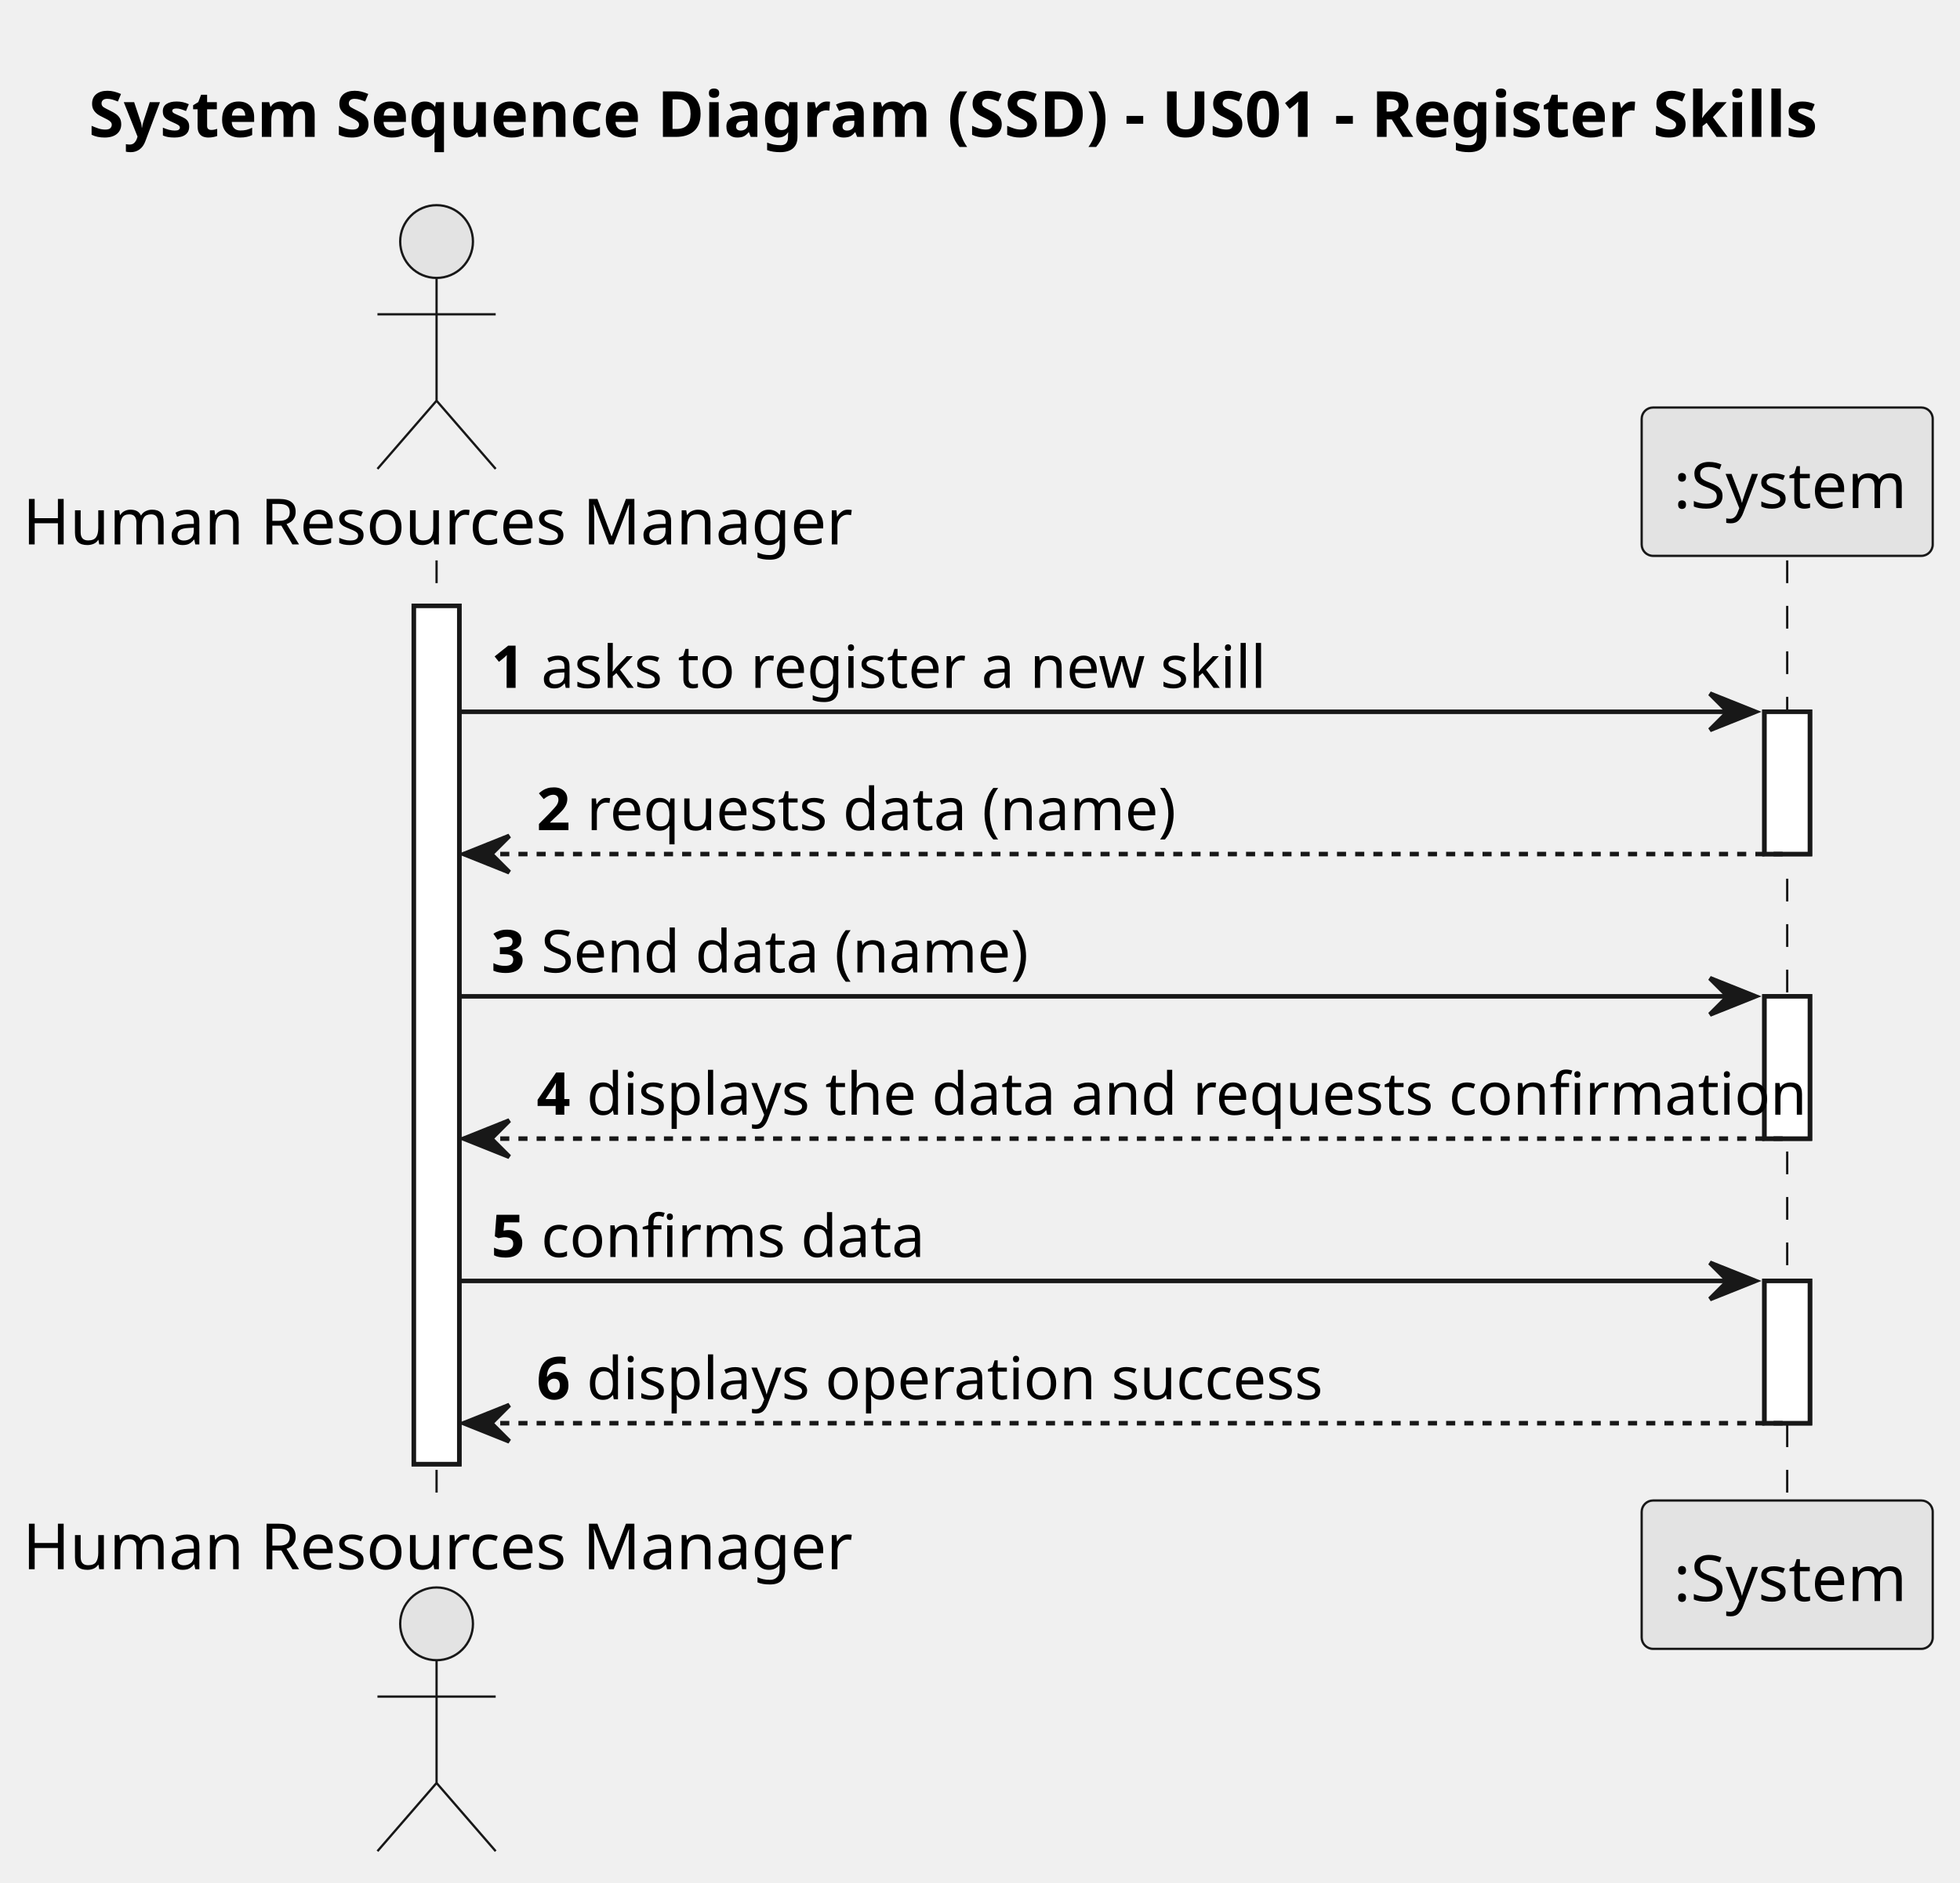
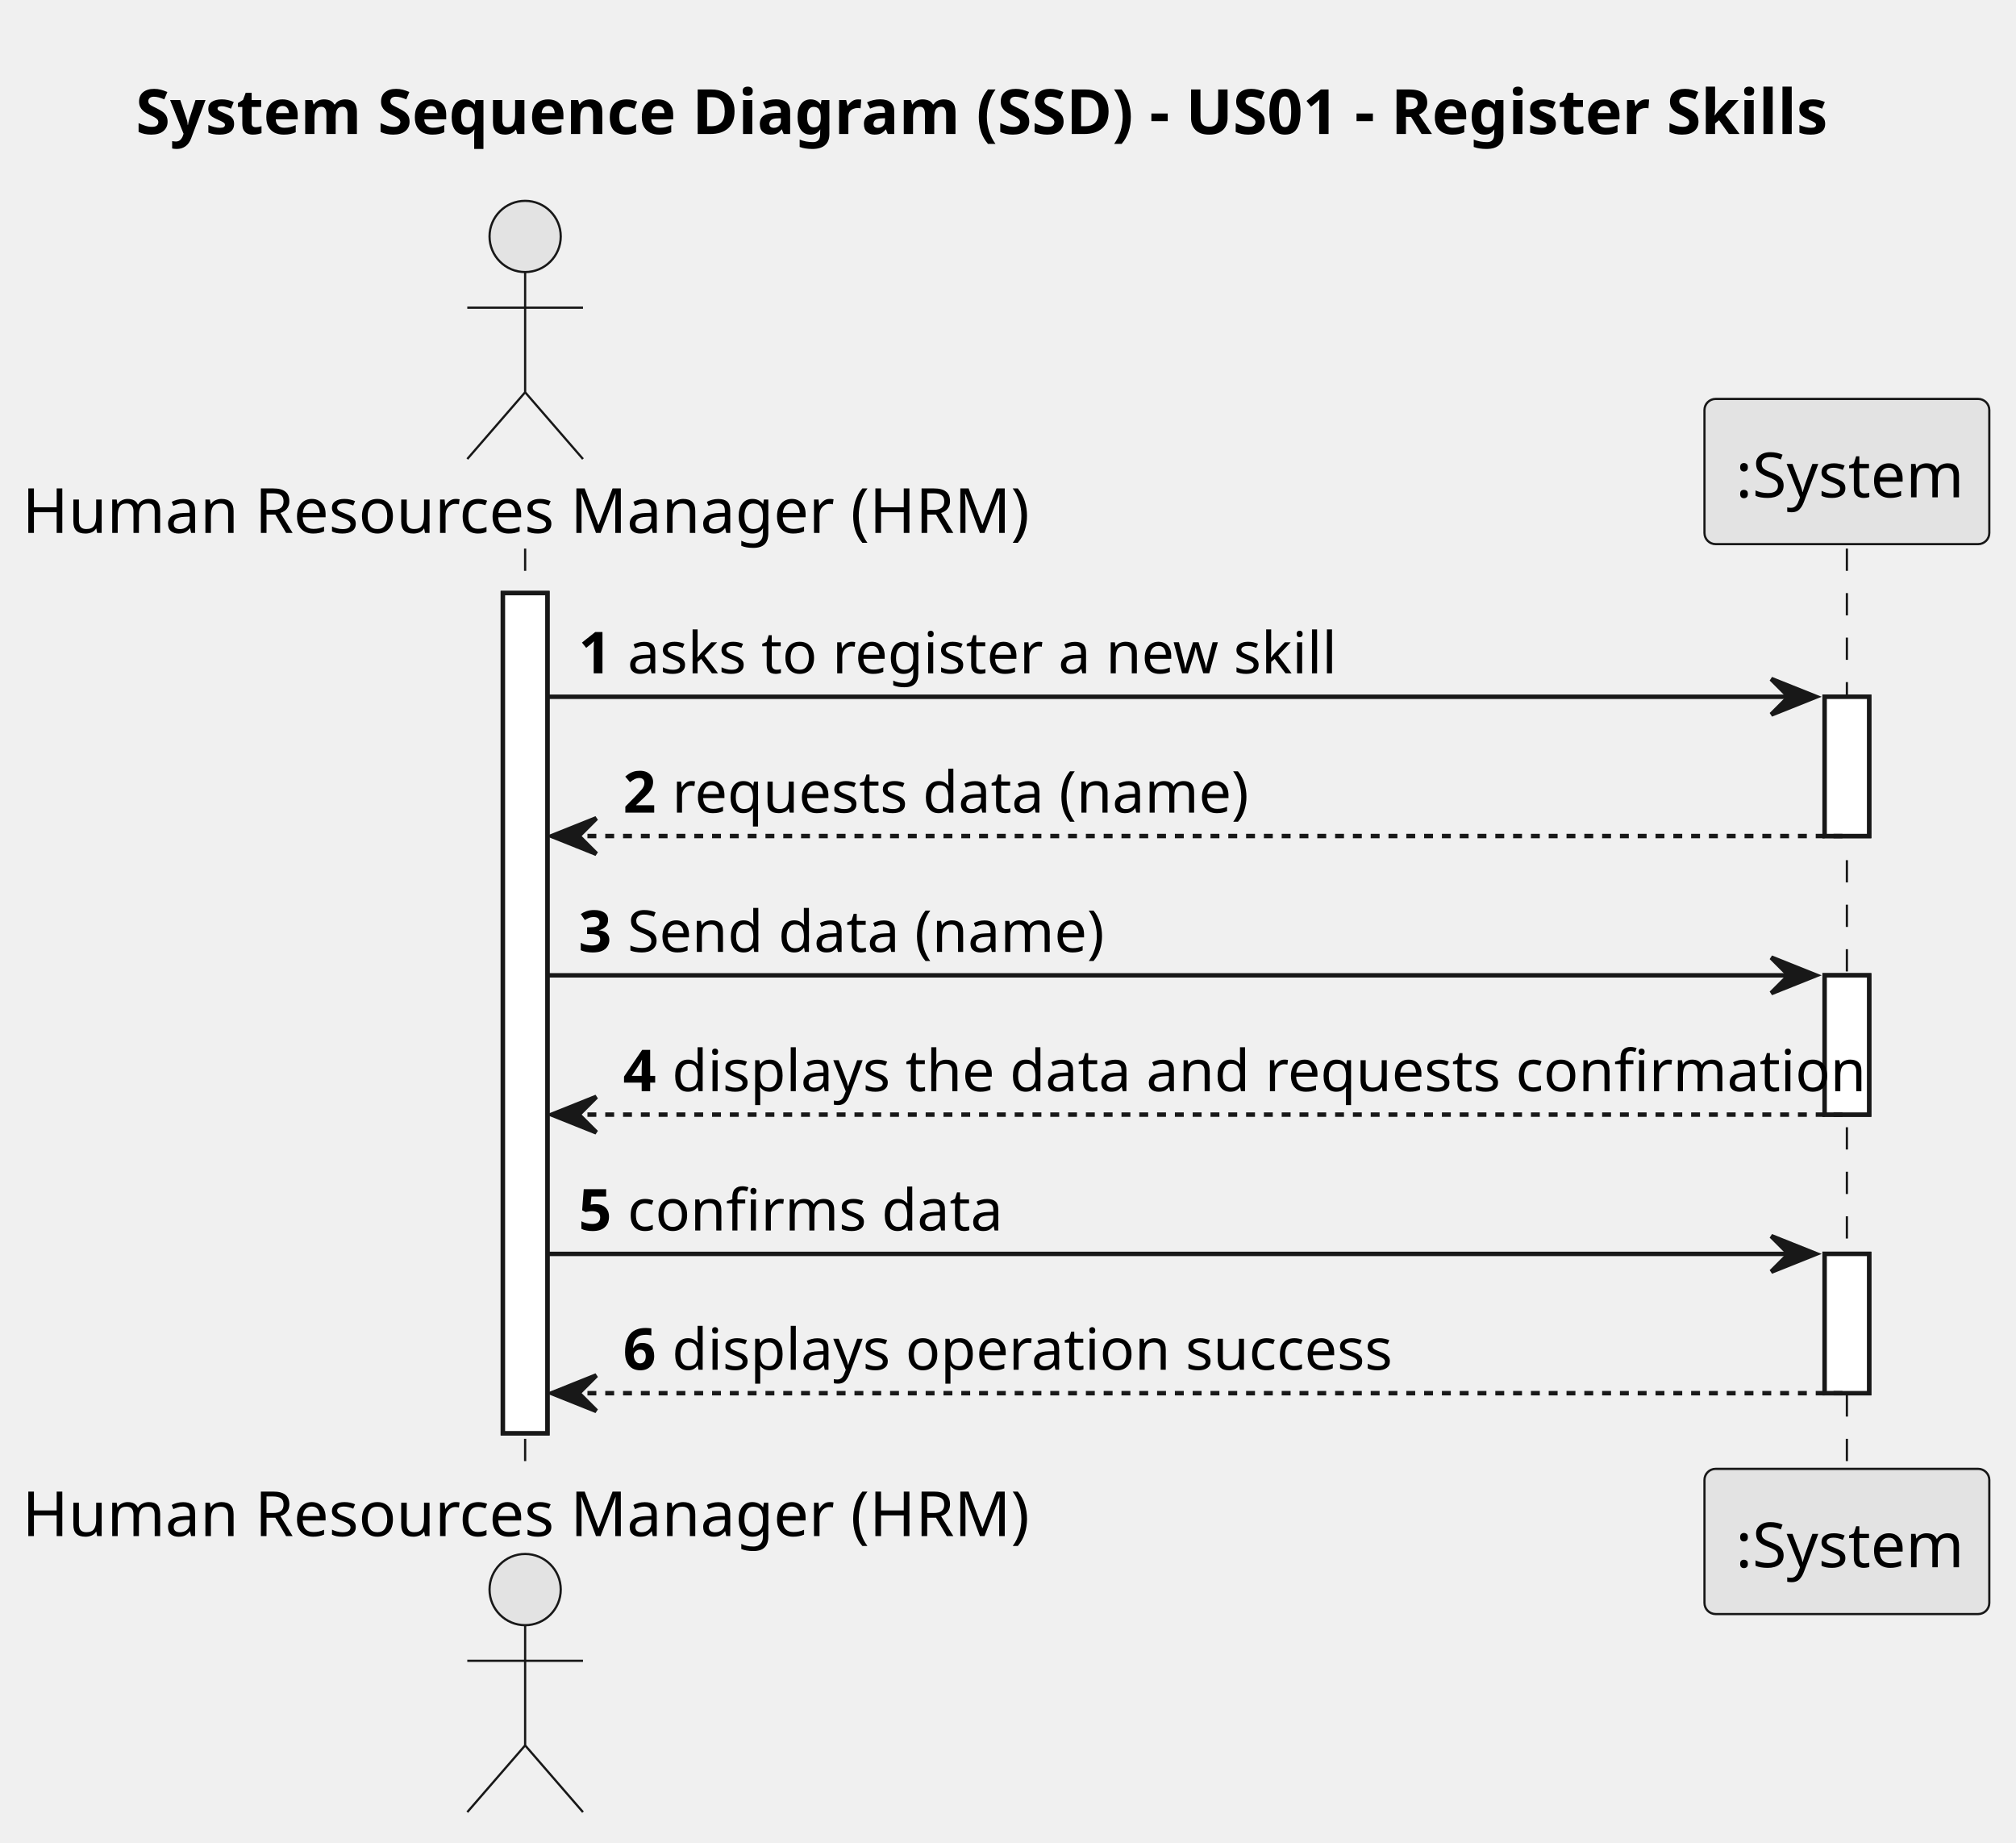
- <svg xmlns="http://www.w3.org/2000/svg" contentStyleType="text/css" height="414px" preserveAspectRatio="none" style="width:431px;height:414px;background:#FFFFFF;" version="1.1" viewBox="0 0 431 414" width="431px" zoomAndPan="magnify">
+ <svg xmlns="http://www.w3.org/2000/svg" contentStyleType="text/css" height="414px" preserveAspectRatio="none" style="width:453px;height:414px;background:#FFFFFF;" version="1.1" viewBox="0 0 453 414" width="453px" zoomAndPan="magnify">
  <defs />
  <g>
-     <text fill="#000000" font-family="sans-serif" font-size="14" font-weight="bold" lengthAdjust="spacing" textLength="390" x="19.5" y="30.107">System Sequence Diagram (SSD) - US01 - Register Skills</text>
-     <rect fill="#FFFFFF" height="188.746" style="stroke:#181818;stroke-width:1.0;" width="10" x="91" y="133.242" />
-     <rect fill="#FFFFFF" height="31.291" style="stroke:#181818;stroke-width:1.0;" width="10" x="388" y="156.533" />
-     <rect fill="#FFFFFF" height="31.291" style="stroke:#181818;stroke-width:1.0;" width="10" x="388" y="219.115" />
-     <rect fill="#FFFFFF" height="31.291" style="stroke:#181818;stroke-width:1.0;" width="10" x="388" y="281.697" />
-     <line style="stroke:#181818;stroke-width:0.5;stroke-dasharray:5.0,5.0;" x1="96" x2="96" y1="123.242" y2="330.988" />
-     <line style="stroke:#181818;stroke-width:0.5;stroke-dasharray:5.0,5.0;" x1="393" x2="393" y1="123.242" y2="330.988" />
-     <text fill="#000000" font-family="sans-serif" font-size="14" lengthAdjust="spacing" textLength="176" x="5" y="119.728">Human Resources Manager</text>
-     <ellipse cx="96" cy="53.121" fill="#E3E3E3" rx="8" ry="8" style="stroke:#181818;stroke-width:0.5;" />
-     <path d="M96,61.121 L96,88.121 M83,69.121 L109,69.121 M96,88.121 L83,103.121 M96,88.121 L109,103.121 " fill="none" style="stroke:#181818;stroke-width:0.5;" />
-     <text fill="#000000" font-family="sans-serif" font-size="14" lengthAdjust="spacing" textLength="176" x="5" y="345.096">Human Resources Manager</text>
-     <ellipse cx="96" cy="357.109" fill="#E3E3E3" rx="8" ry="8" style="stroke:#181818;stroke-width:0.5;" />
-     <path d="M96,365.109 L96,392.109 M83,373.109 L109,373.109 M96,392.109 L83,407.109 M96,392.109 L109,407.109 " fill="none" style="stroke:#181818;stroke-width:0.5;" />
-     <rect fill="#E3E3E3" height="32.621" rx="2.5" ry="2.5" style="stroke:#181818;stroke-width:0.5;" width="64" x="361" y="89.621" />
-     <text fill="#000000" font-family="sans-serif" font-size="14" lengthAdjust="spacing" textLength="50" x="368" y="111.728">:System</text>
-     <rect fill="#E3E3E3" height="32.621" rx="2.5" ry="2.5" style="stroke:#181818;stroke-width:0.5;" width="64" x="361" y="329.988" />
-     <text fill="#000000" font-family="sans-serif" font-size="14" lengthAdjust="spacing" textLength="50" x="368" y="352.096">:System</text>
-     <rect fill="#FFFFFF" height="188.746" style="stroke:#181818;stroke-width:1.0;" width="10" x="91" y="133.242" />
-     <rect fill="#FFFFFF" height="31.291" style="stroke:#181818;stroke-width:1.0;" width="10" x="388" y="156.533" />
-     <rect fill="#FFFFFF" height="31.291" style="stroke:#181818;stroke-width:1.0;" width="10" x="388" y="219.115" />
-     <rect fill="#FFFFFF" height="31.291" style="stroke:#181818;stroke-width:1.0;" width="10" x="388" y="281.697" />
-     <polygon fill="#181818" points="376,152.533,386,156.533,376,160.533,380,156.533" style="stroke:#181818;stroke-width:1.0;" />
-     <line style="stroke:#181818;stroke-width:1.0;" x1="101" x2="382" y1="156.533" y2="156.533" />
-     <text fill="#000000" font-family="sans-serif" font-size="13" font-weight="bold" lengthAdjust="spacing" textLength="7" x="108" y="151.27">1</text>
-     <text fill="#000000" font-family="sans-serif" font-size="13" lengthAdjust="spacing" textLength="155" x="119" y="151.27">asks to register a new skill</text>
-     <polygon fill="#181818" points="112,183.824,102,187.824,112,191.824,108,187.824" style="stroke:#181818;stroke-width:1.0;" />
-     <line style="stroke:#181818;stroke-width:1.0;stroke-dasharray:2.0,2.0;" x1="106" x2="392" y1="187.824" y2="187.824" />
-     <text fill="#000000" font-family="sans-serif" font-size="13" font-weight="bold" lengthAdjust="spacing" textLength="7" x="118" y="182.561">2</text>
-     <text fill="#000000" font-family="sans-serif" font-size="13" lengthAdjust="spacing" textLength="123" x="129" y="182.561">requests data (name)</text>
-     <polygon fill="#181818" points="376,215.115,386,219.115,376,223.115,380,219.115" style="stroke:#181818;stroke-width:1.0;" />
-     <line style="stroke:#181818;stroke-width:1.0;" x1="101" x2="382" y1="219.115" y2="219.115" />
-     <text fill="#000000" font-family="sans-serif" font-size="13" font-weight="bold" lengthAdjust="spacing" textLength="7" x="108" y="213.852">3</text>
-     <text fill="#000000" font-family="sans-serif" font-size="13" lengthAdjust="spacing" textLength="103" x="119" y="213.852">Send data (name)</text>
-     <polygon fill="#181818" points="112,246.406,102,250.406,112,254.406,108,250.406" style="stroke:#181818;stroke-width:1.0;" />
-     <line style="stroke:#181818;stroke-width:1.0;stroke-dasharray:2.0,2.0;" x1="106" x2="392" y1="250.406" y2="250.406" />
-     <text fill="#000000" font-family="sans-serif" font-size="13" font-weight="bold" lengthAdjust="spacing" textLength="7" x="118" y="245.144">4</text>
-     <text fill="#000000" font-family="sans-serif" font-size="13" lengthAdjust="spacing" textLength="252" x="129" y="245.144">displays the data and requests confirmation</text>
-     <polygon fill="#181818" points="376,277.697,386,281.697,376,285.697,380,281.697" style="stroke:#181818;stroke-width:1.0;" />
-     <line style="stroke:#181818;stroke-width:1.0;" x1="101" x2="382" y1="281.697" y2="281.697" />
-     <text fill="#000000" font-family="sans-serif" font-size="13" font-weight="bold" lengthAdjust="spacing" textLength="7" x="108" y="276.435">5</text>
-     <text fill="#000000" font-family="sans-serif" font-size="13" lengthAdjust="spacing" textLength="78" x="119" y="276.435">confirms data</text>
-     <polygon fill="#181818" points="112,308.988,102,312.988,112,316.988,108,312.988" style="stroke:#181818;stroke-width:1.0;" />
-     <line style="stroke:#181818;stroke-width:1.0;stroke-dasharray:2.0,2.0;" x1="106" x2="392" y1="312.988" y2="312.988" />
-     <text fill="#000000" font-family="sans-serif" font-size="13" font-weight="bold" lengthAdjust="spacing" textLength="7" x="118" y="307.726">6</text>
-     <text fill="#000000" font-family="sans-serif" font-size="13" lengthAdjust="spacing" textLength="158" x="129" y="307.726">displays operation success</text>
+     <text fill="#000000" font-family="sans-serif" font-size="14" font-weight="bold" lengthAdjust="spacing" textLength="390" x="30.5" y="30.107">System Sequence Diagram (SSD) - US01 - Register Skills</text>
+     <rect fill="#FFFFFF" height="188.746" style="stroke:#181818;stroke-width:1.0;" width="10" x="113" y="133.242" />
+     <rect fill="#FFFFFF" height="31.291" style="stroke:#181818;stroke-width:1.0;" width="10" x="410" y="156.533" />
+     <rect fill="#FFFFFF" height="31.291" style="stroke:#181818;stroke-width:1.0;" width="10" x="410" y="219.115" />
+     <rect fill="#FFFFFF" height="31.291" style="stroke:#181818;stroke-width:1.0;" width="10" x="410" y="281.697" />
+     <line style="stroke:#181818;stroke-width:0.5;stroke-dasharray:5.0,5.0;" x1="118" x2="118" y1="123.242" y2="330.988" />
+     <line style="stroke:#181818;stroke-width:0.5;stroke-dasharray:5.0,5.0;" x1="415" x2="415" y1="123.242" y2="330.988" />
+     <text fill="#000000" font-family="sans-serif" font-size="14" lengthAdjust="spacing" textLength="220" x="5" y="119.728">Human Resources Manager (HRM)</text>
+     <ellipse cx="118" cy="53.121" fill="#E3E3E3" rx="8" ry="8" style="stroke:#181818;stroke-width:0.5;" />
+     <path d="M118,61.121 L118,88.121 M105,69.121 L131,69.121 M118,88.121 L105,103.121 M118,88.121 L131,103.121 " fill="none" style="stroke:#181818;stroke-width:0.5;" />
+     <text fill="#000000" font-family="sans-serif" font-size="14" lengthAdjust="spacing" textLength="220" x="5" y="345.096">Human Resources Manager (HRM)</text>
+     <ellipse cx="118" cy="357.109" fill="#E3E3E3" rx="8" ry="8" style="stroke:#181818;stroke-width:0.5;" />
+     <path d="M118,365.109 L118,392.109 M105,373.109 L131,373.109 M118,392.109 L105,407.109 M118,392.109 L131,407.109 " fill="none" style="stroke:#181818;stroke-width:0.5;" />
+     <rect fill="#E3E3E3" height="32.621" rx="2.5" ry="2.5" style="stroke:#181818;stroke-width:0.5;" width="64" x="383" y="89.621" />
+     <text fill="#000000" font-family="sans-serif" font-size="14" lengthAdjust="spacing" textLength="50" x="390" y="111.728">:System</text>
+     <rect fill="#E3E3E3" height="32.621" rx="2.5" ry="2.5" style="stroke:#181818;stroke-width:0.5;" width="64" x="383" y="329.988" />
+     <text fill="#000000" font-family="sans-serif" font-size="14" lengthAdjust="spacing" textLength="50" x="390" y="352.096">:System</text>
+     <rect fill="#FFFFFF" height="188.746" style="stroke:#181818;stroke-width:1.0;" width="10" x="113" y="133.242" />
+     <rect fill="#FFFFFF" height="31.291" style="stroke:#181818;stroke-width:1.0;" width="10" x="410" y="156.533" />
+     <rect fill="#FFFFFF" height="31.291" style="stroke:#181818;stroke-width:1.0;" width="10" x="410" y="219.115" />
+     <rect fill="#FFFFFF" height="31.291" style="stroke:#181818;stroke-width:1.0;" width="10" x="410" y="281.697" />
+     <polygon fill="#181818" points="398,152.533,408,156.533,398,160.533,402,156.533" style="stroke:#181818;stroke-width:1.0;" />
+     <line style="stroke:#181818;stroke-width:1.0;" x1="123" x2="404" y1="156.533" y2="156.533" />
+     <text fill="#000000" font-family="sans-serif" font-size="13" font-weight="bold" lengthAdjust="spacing" textLength="7" x="130" y="151.27">1</text>
+     <text fill="#000000" font-family="sans-serif" font-size="13" lengthAdjust="spacing" textLength="155" x="141" y="151.27">asks to register a new skill</text>
+     <polygon fill="#181818" points="134,183.824,124,187.824,134,191.824,130,187.824" style="stroke:#181818;stroke-width:1.0;" />
+     <line style="stroke:#181818;stroke-width:1.0;stroke-dasharray:2.0,2.0;" x1="128" x2="414" y1="187.824" y2="187.824" />
+     <text fill="#000000" font-family="sans-serif" font-size="13" font-weight="bold" lengthAdjust="spacing" textLength="7" x="140" y="182.561">2</text>
+     <text fill="#000000" font-family="sans-serif" font-size="13" lengthAdjust="spacing" textLength="123" x="151" y="182.561">requests data (name)</text>
+     <polygon fill="#181818" points="398,215.115,408,219.115,398,223.115,402,219.115" style="stroke:#181818;stroke-width:1.0;" />
+     <line style="stroke:#181818;stroke-width:1.0;" x1="123" x2="404" y1="219.115" y2="219.115" />
+     <text fill="#000000" font-family="sans-serif" font-size="13" font-weight="bold" lengthAdjust="spacing" textLength="7" x="130" y="213.852">3</text>
+     <text fill="#000000" font-family="sans-serif" font-size="13" lengthAdjust="spacing" textLength="103" x="141" y="213.852">Send data (name)</text>
+     <polygon fill="#181818" points="134,246.406,124,250.406,134,254.406,130,250.406" style="stroke:#181818;stroke-width:1.0;" />
+     <line style="stroke:#181818;stroke-width:1.0;stroke-dasharray:2.0,2.0;" x1="128" x2="414" y1="250.406" y2="250.406" />
+     <text fill="#000000" font-family="sans-serif" font-size="13" font-weight="bold" lengthAdjust="spacing" textLength="7" x="140" y="245.144">4</text>
+     <text fill="#000000" font-family="sans-serif" font-size="13" lengthAdjust="spacing" textLength="252" x="151" y="245.144">displays the data and requests confirmation</text>
+     <polygon fill="#181818" points="398,277.697,408,281.697,398,285.697,402,281.697" style="stroke:#181818;stroke-width:1.0;" />
+     <line style="stroke:#181818;stroke-width:1.0;" x1="123" x2="404" y1="281.697" y2="281.697" />
+     <text fill="#000000" font-family="sans-serif" font-size="13" font-weight="bold" lengthAdjust="spacing" textLength="7" x="130" y="276.435">5</text>
+     <text fill="#000000" font-family="sans-serif" font-size="13" lengthAdjust="spacing" textLength="78" x="141" y="276.435">confirms data</text>
+     <polygon fill="#181818" points="134,308.988,124,312.988,134,316.988,130,312.988" style="stroke:#181818;stroke-width:1.0;" />
+     <line style="stroke:#181818;stroke-width:1.0;stroke-dasharray:2.0,2.0;" x1="128" x2="414" y1="312.988" y2="312.988" />
+     <text fill="#000000" font-family="sans-serif" font-size="13" font-weight="bold" lengthAdjust="spacing" textLength="7" x="140" y="307.726">6</text>
+     <text fill="#000000" font-family="sans-serif" font-size="13" lengthAdjust="spacing" textLength="158" x="151" y="307.726">displays operation success</text>
  </g>
</svg>
